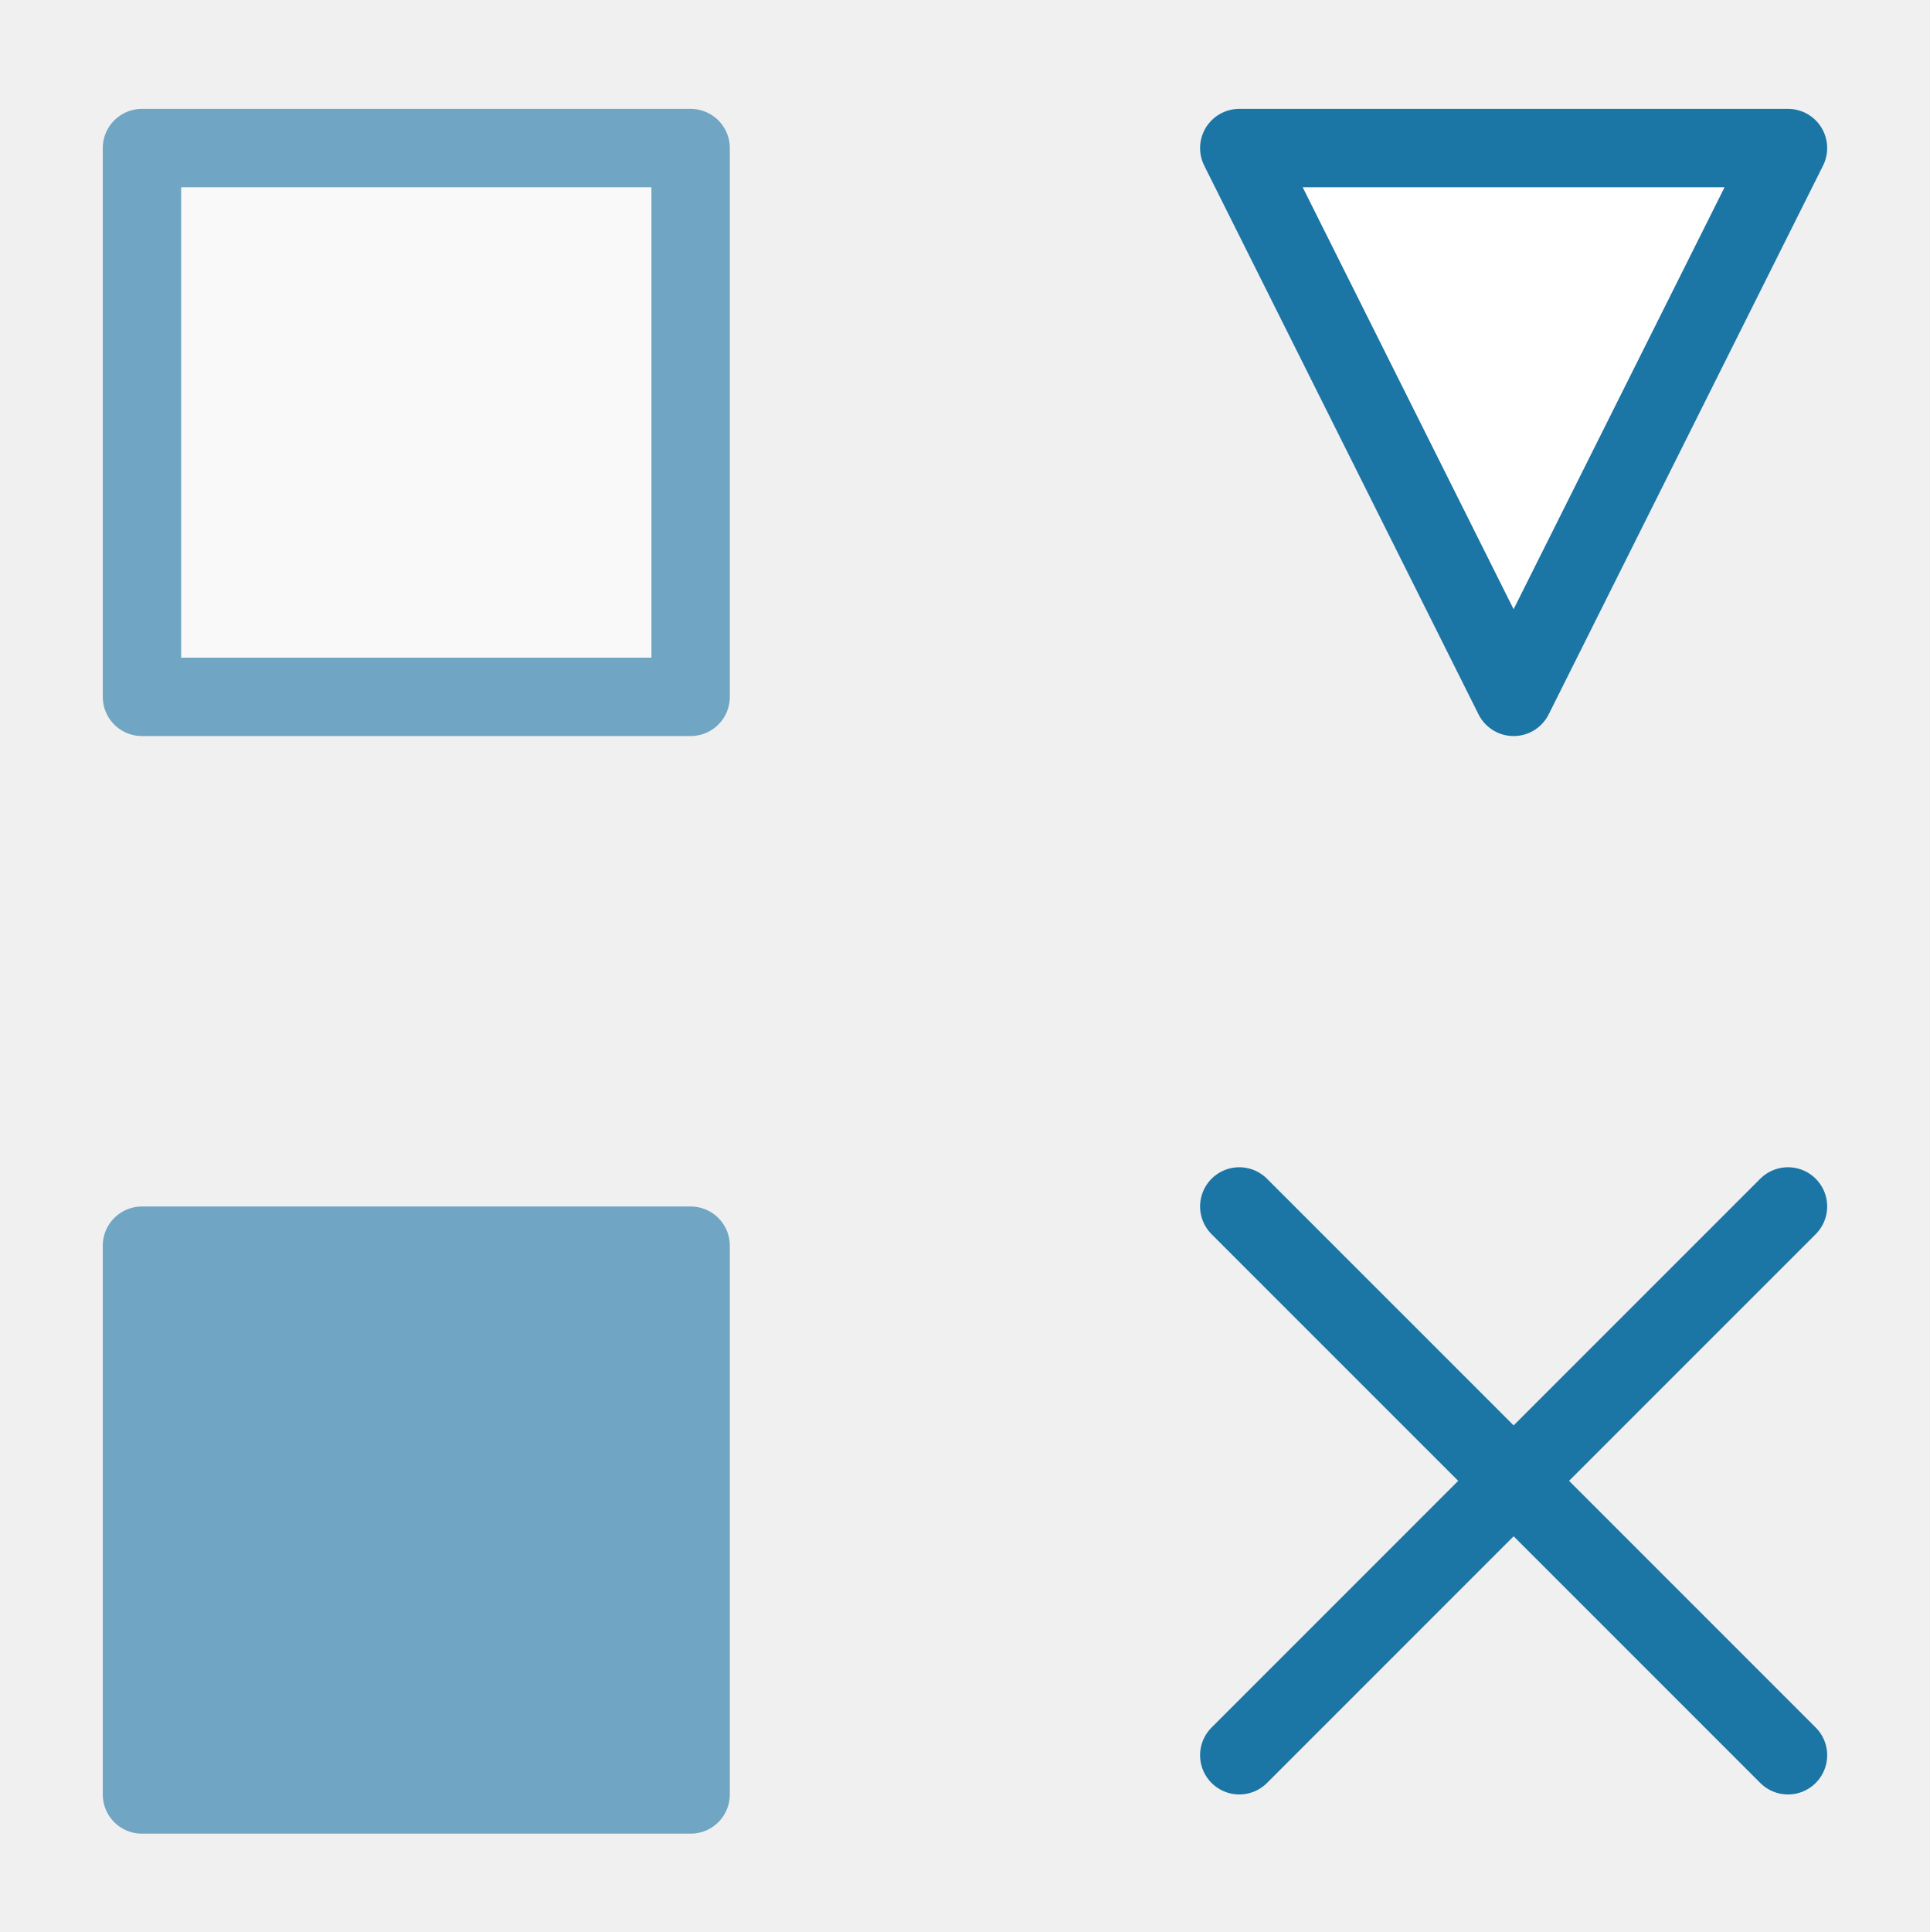
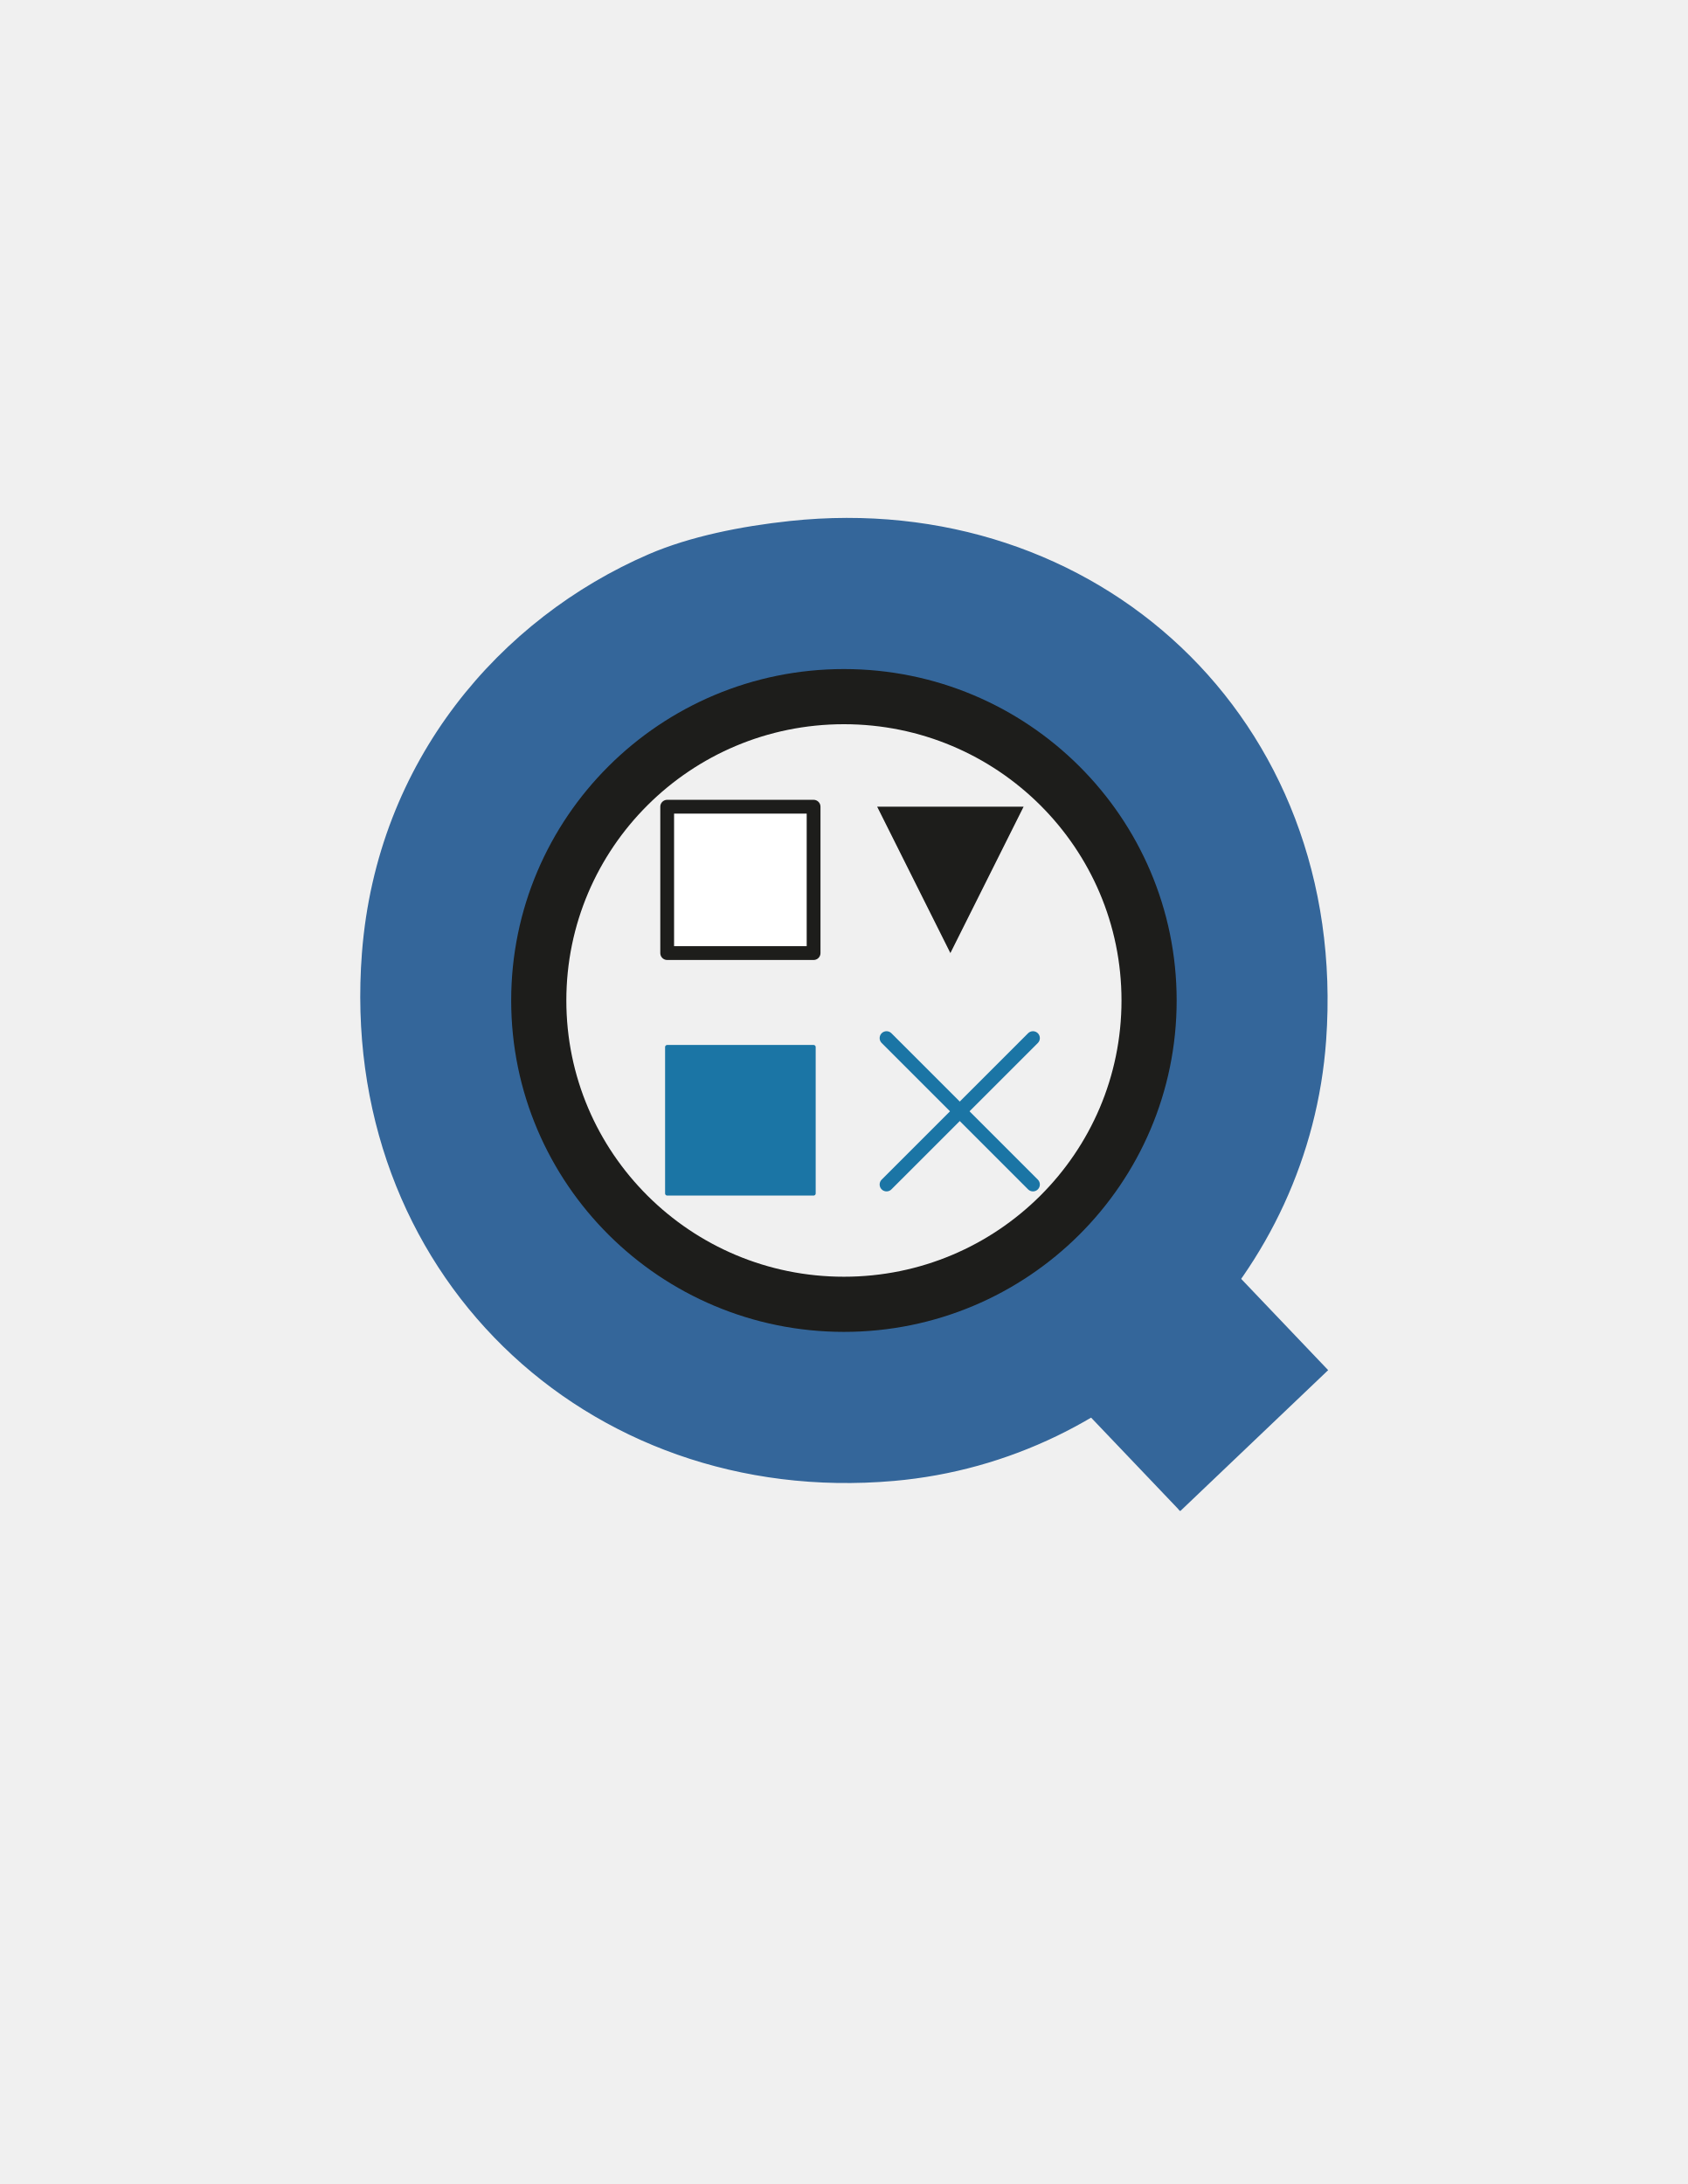
- <svg xmlns="http://www.w3.org/2000/svg" version="1.1" id="Layer_1" x="0px" y="0px" width="37.547px" height="37.578px" viewBox="0 0 37.547 37.578" enable-background="new 0 0 37.547 37.578" xml:space="preserve">
-   <g>
-     <rect x="2.762" y="2.88" opacity="0.6" fill="#FFFFFF" stroke="#1B75A5" stroke-width="1.525" stroke-linecap="round" stroke-linejoin="round" stroke-miterlimit="10" width="10.674" height="10.674" />
-     <polygon fill="#FFFFFF" stroke="#1B75A5" stroke-width="1.525" stroke-linecap="round" stroke-linejoin="round" stroke-miterlimit="10" points="   34.785,2.88 24.11,2.88 29.447,13.554  " />
-     <rect x="2.762" y="24.229" opacity="0.6" fill="#1B75A5" stroke="#1B75A5" stroke-width="1.525" stroke-linecap="round" stroke-linejoin="round" stroke-miterlimit="10" width="10.674" height="10.674" />
-     <line fill="none" stroke="#1B75A5" stroke-width="1.525" stroke-linecap="round" stroke-linejoin="round" stroke-miterlimit="10" x1="24.11" y1="23.466" x2="34.785" y2="34.14" />
-     <line fill="none" stroke="#1B75A5" stroke-width="1.525" stroke-linecap="round" stroke-linejoin="round" stroke-miterlimit="10" x1="24.11" y1="34.14" x2="34.785" y2="23.466" />
-   </g>
+ <svg xmlns="http://www.w3.org/2000/svg" version="1.1" id="Layer_1" x="0px" y="0px" width="612px" height="792px" viewBox="0 0 612 792" enable-background="new 0 0 612 792" xml:space="preserve">
+   <path fill="#34669A" stroke="#34669A" d="M286.502,189.426c110.387-11.796,202.215,71.016,193.845,187.834  c-5.996,83.745-72.714,151.937-156.277,159.283c-111.394,9.797-201.208-75.795-192.342-190.839  c5.38-69.889,50.219-121.146,103.685-144.257C250.227,195.046,268.771,191.319,286.502,189.426z M307.539,474.934  c58.71-0.825,111.198-50.79,111.198-112.7c0-62.436-48.656-116.502-120.214-111.198c-61.114,4.538-105.188,47.499-105.188,111.198  C193.336,431.19,249.355,475.76,307.539,474.934z" />
+   <polyline fill="#34669A" stroke="#34669A" points="358.387,475.013 411.668,424.229 480.878,496.848 427.597,547.63 " />
+   <rect x="241.918" y="292.541" fill="#FFFFFF" stroke="#1D1D1B" stroke-width="5" stroke-linecap="round" stroke-linejoin="round" stroke-miterlimit="10" enable-background="new    " width="53.082" height="53.083" />
+   <polygon fill="#1D1D1B" points="371.149,292.541 318.059,292.541 344.603,345.624 " />
+   <rect x="241.918" y="379.707" fill="#1B75A5" stroke="#1B75A5" stroke-width="1.525" stroke-linecap="round" stroke-linejoin="round" stroke-miterlimit="10" enable-background="new    " width="53.082" height="53.081" />
+   <line fill="none" stroke="#1B75A5" stroke-width="5" stroke-linecap="round" stroke-linejoin="round" stroke-miterlimit="10" x1="321.454" y1="376.457" x2="374.545" y2="429.544" />
+   <line fill="none" stroke="#1B75A5" stroke-width="5" stroke-linecap="round" stroke-linejoin="round" stroke-miterlimit="10" x1="321.454" y1="429.544" x2="374.545" y2="376.457" />
+   <ellipse fill="none" stroke="#1D1D1B" stroke-width="20" stroke-miterlimit="10" cx="306" cy="362.808" rx="110.648" ry="110.182" />
</svg>
